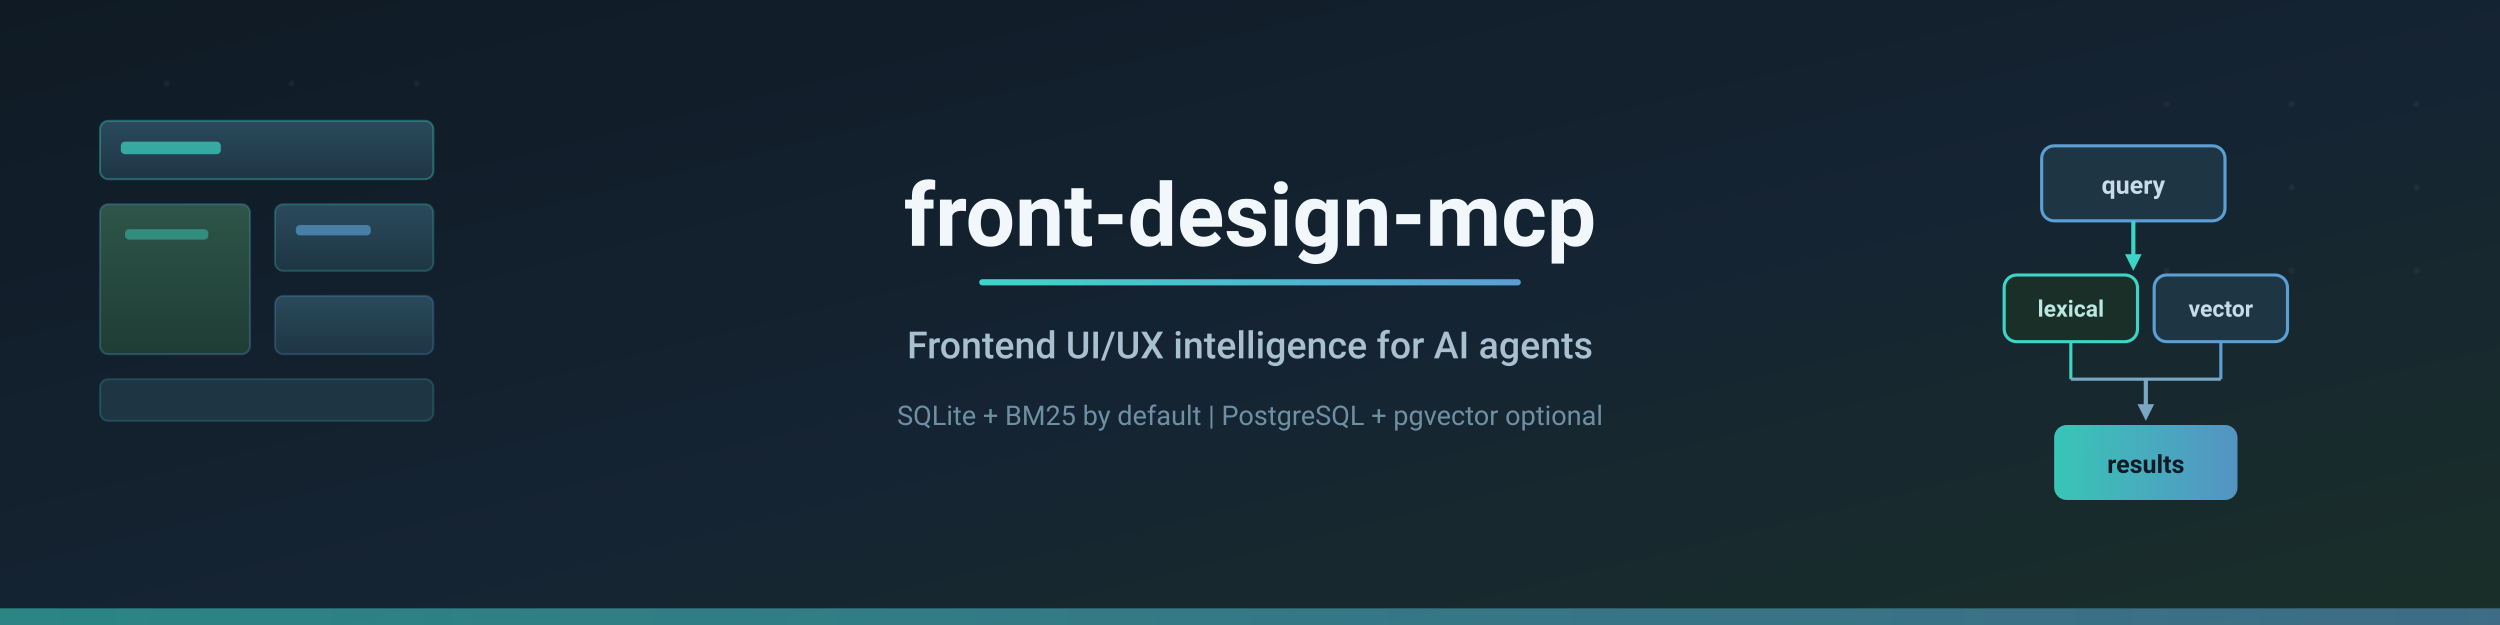
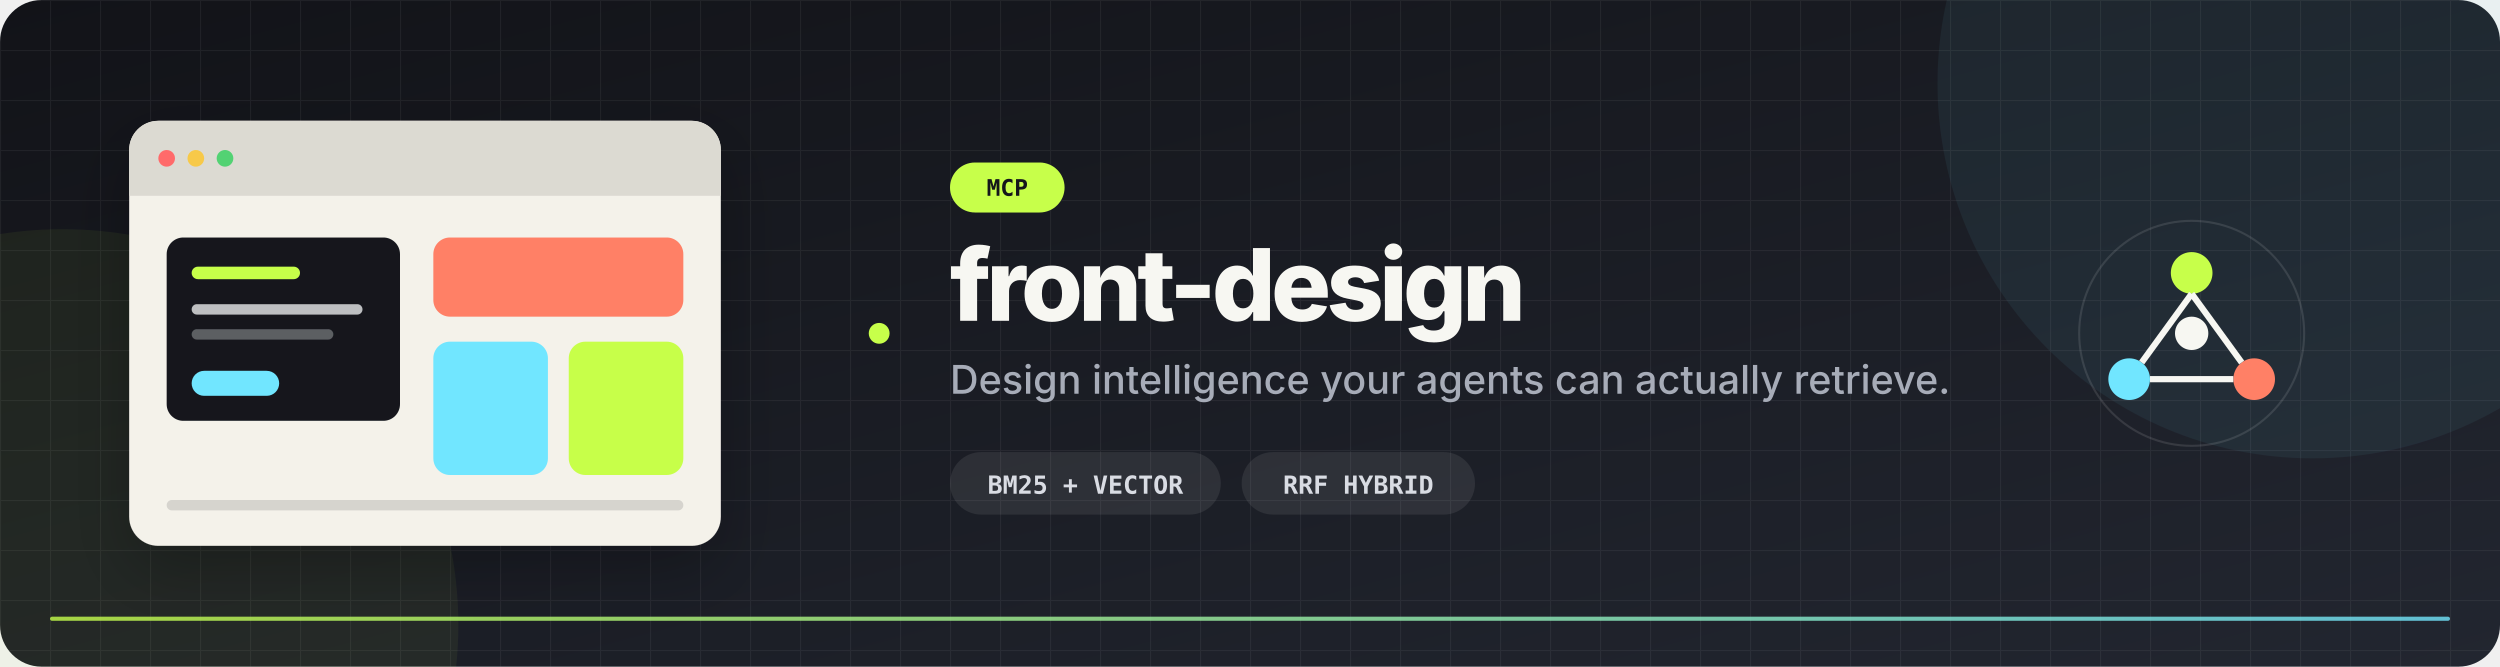
- <svg xmlns="http://www.w3.org/2000/svg" viewBox="0 0 1200 300" width="1200" height="300" preserveAspectRatio="xMidYMid meet" role="img" aria-label="front-design-mcp banner">
+ <svg xmlns="http://www.w3.org/2000/svg" viewBox="0 0 1200 320" width="1200" height="320" role="img" aria-labelledby="title desc">
  <defs>
-     <linearGradient id="bg" x1="0%" y1="0%" x2="100%" y2="100%">
-       <stop offset="0%" stop-color="#0f1a24" />
-       <stop offset="55%" stop-color="#152433" />
-       <stop offset="100%" stop-color="#1a2f28" />
+     <linearGradient id="ink" x1="0" y1="0" x2="1" y2="1">
+       <stop stop-color="#121318" />
+       <stop offset="1" stop-color="#222630" />
    </linearGradient>
-     <linearGradient id="accent" x1="0%" y1="0%" x2="100%" y2="0%">
-       <stop offset="0%" stop-color="#3dd6c6" />
-       <stop offset="100%" stop-color="#5b9fd4" />
+     <linearGradient id="signal" x1="0" y1="0" x2="1" y2="0">
+       <stop stop-color="#C7FF4A" />
+       <stop offset="1" stop-color="#71E6FF" />
    </linearGradient>
-     <linearGradient id="blockA" x1="0%" y1="0%" x2="0%" y2="100%">
-       <stop offset="0%" stop-color="#2a4a5c" />
-       <stop offset="100%" stop-color="#1e3544" />
-     </linearGradient>
-     <linearGradient id="blockB" x1="0%" y1="0%" x2="0%" y2="100%">
-       <stop offset="0%" stop-color="#2d5548" />
-       <stop offset="100%" stop-color="#1f3d35" />
-     </linearGradient>
+     <pattern id="grid" width="24" height="24" patternUnits="userSpaceOnUse">
+       <path d="M24 0H0V24" fill="none" stroke="#FFFFFF" stroke-opacity=".055" />
+     </pattern>
+     <filter id="shadow" x="-30%" y="-30%" width="160%" height="160%">
+       <feDropShadow dx="0" dy="12" stdDeviation="16" flood-color="#000" flood-opacity=".25" />
+     </filter>
  </defs>
-   <rect width="1200" height="300" fill="url(#bg)" />
-   <g fill="#ffffff" opacity="0.04">
-     <circle cx="80" cy="40" r="1.5" />
-     <circle cx="140" cy="40" r="1.5" />
-     <circle cx="200" cy="40" r="1.5" />
-     <circle cx="80" cy="80" r="1.5" />
-     <circle cx="140" cy="80" r="1.5" />
-     <circle cx="200" cy="80" r="1.5" />
-     <circle cx="80" cy="120" r="1.5" />
-     <circle cx="140" cy="120" r="1.5" />
-     <circle cx="200" cy="120" r="1.5" />
-     <circle cx="1040" cy="50" r="1.5" />
-     <circle cx="1100" cy="50" r="1.5" />
-     <circle cx="1160" cy="50" r="1.5" />
-     <circle cx="1040" cy="90" r="1.5" />
-     <circle cx="1100" cy="90" r="1.5" />
-     <circle cx="1160" cy="90" r="1.5" />
-     <circle cx="1040" cy="130" r="1.5" />
-     <circle cx="1100" cy="130" r="1.5" />
-     <circle cx="1160" cy="130" r="1.5" />
+   <rect width="1200" height="320" rx="20" fill="url(#ink)" />
+   <rect width="1200" height="320" rx="20" fill="url(#grid)" />
+   <circle cx="1110" cy="40" r="180" fill="#71E6FF" opacity=".06" />
+   <circle cx="30" cy="300" r="190" fill="#C7FF4A" opacity=".055" />
+   <g transform="translate(62 58)" filter="url(#shadow)">
+     <rect width="284" height="204" rx="14" fill="#F4F2EA" />
+     <path d="M0 14A14 14 0 0 1 14 0h256a14 14 0 0 1 14 14v22H0z" fill="#DCDAD2" />
+     <circle cx="18" cy="18" r="4" fill="#FF6B6B" />
+     <circle cx="32" cy="18" r="4" fill="#F7C948" />
+     <circle cx="46" cy="18" r="4" fill="#52D273" />
+     <rect x="18" y="56" width="112" height="88" rx="8" fill="#17191F" />
+     <rect x="30" y="70" width="52" height="6" rx="3" fill="#C7FF4A" />
+     <rect x="30" y="88" width="82" height="5" rx="2.5" fill="#FFFFFF" opacity=".72" />
+     <rect x="30" y="100" width="68" height="5" rx="2.5" fill="#FFFFFF" opacity=".3" />
+     <rect x="30" y="120" width="42" height="12" rx="6" fill="#71E6FF" />
+     <rect x="146" y="56" width="120" height="38" rx="8" fill="#FF8066" />
+     <rect x="146" y="106" width="55" height="64" rx="8" fill="#71E6FF" />
+     <rect x="211" y="106" width="55" height="64" rx="8" fill="#C7FF4A" />
+     <rect x="18" y="182" width="248" height="5" rx="2.5" fill="#17191F" opacity=".14" />
  </g>
-   <g transform="translate(48, 58)">
-     <rect x="0" y="0" width="160" height="28" rx="4" fill="url(#blockA)" stroke="#3dd6c6" stroke-opacity="0.35" stroke-width="1" />
-     <rect x="0" y="40" width="72" height="72" rx="4" fill="url(#blockB)" stroke="#5b9fd4" stroke-opacity="0.3" stroke-width="1" />
-     <rect x="84" y="40" width="76" height="32" rx="4" fill="url(#blockA)" stroke="#3dd6c6" stroke-opacity="0.25" stroke-width="1" />
-     <rect x="84" y="84" width="76" height="28" rx="4" fill="url(#blockA)" stroke="#5b9fd4" stroke-opacity="0.25" stroke-width="1" />
-     <rect x="0" y="124" width="160" height="20" rx="4" fill="#1e3544" stroke="#3dd6c6" stroke-opacity="0.2" stroke-width="1" />
-     <rect x="10" y="10" width="48" height="6" rx="2" fill="#3dd6c6" opacity="0.7" />
-     <rect x="94" y="50" width="36" height="5" rx="2" fill="#5b9fd4" opacity="0.65" />
-     <rect x="12" y="52" width="40" height="5" rx="2" fill="#3dd6c6" opacity="0.45" />
+   <path d="M366 160H422" stroke="url(#signal)" stroke-width="3" stroke-dasharray="5 7" />
+   <circle cx="422" cy="160" r="5" fill="#C7FF4A" />
+   <g transform="translate(456 78)">
+     <rect width="55" height="24" rx="12" fill="#C7FF4A" />
+     <text x="27.5" y="16" text-anchor="middle" fill="#14161B" font-family="ui-monospace, SFMono-Regular, Menlo, monospace" font-size="11" font-weight="800">MCP</text>
+     <text x="0" y="76" fill="#F7F7F2" font-family="Inter, ui-sans-serif, system-ui, sans-serif" font-size="48" font-weight="800" letter-spacing="-2.2">front-design</text>
+     <text x="0" y="111" fill="#A7ACB8" font-family="Inter, ui-sans-serif, system-ui, sans-serif" font-size="19" font-weight="500">Design intelligence your agents can actually retrieve.</text>
+     <g transform="translate(0 139)" font-family="ui-monospace, SFMono-Regular, Menlo, monospace" font-size="12" font-weight="700">
+       <rect width="130" height="30" rx="15" fill="#FFFFFF" opacity=".08" />
+       <text x="65" y="20" text-anchor="middle" fill="#D9DCE3">BM25 + VECTOR</text>
+       <rect x="140" width="112" height="30" rx="15" fill="#FFFFFF" opacity=".08" />
+       <text x="196" y="20" text-anchor="middle" fill="#D9DCE3">RRF HYBRID</text>
+     </g>
  </g>
-   <text x="600" y="118" text-anchor="middle" fill="#f2f7fb" font-family="system-ui, -apple-system, Segoe UI, Roboto, sans-serif" font-size="42" font-weight="700">front-design-mcp</text>
-   <rect x="470" y="134" width="260" height="3" rx="1.5" fill="url(#accent)" />
-   <text x="600" y="172" text-anchor="middle" fill="#a8c0d0" font-family="system-ui, -apple-system, Segoe UI, Roboto, sans-serif" font-size="18" font-weight="500">Frontend UI/UX intelligence for AI agents</text>
-   <text x="600" y="204" text-anchor="middle" fill="#6f8fa3" font-family="system-ui, -apple-system, Segoe UI, Roboto, sans-serif" font-size="13">SQLite + BM25 by default | PostgreSQL + pgvector optional</text>
-   <g transform="translate(980, 70)">
-     <rect x="0" y="0" width="88" height="36" rx="6" fill="#1e3544" stroke="#5b9fd4" stroke-width="1.5" />
-     <text x="44" y="23" text-anchor="middle" fill="#c8dce8" font-family="system-ui, -apple-system, Segoe UI, Roboto, sans-serif" font-size="12" font-weight="600">query</text>
-     <line x1="44" y1="36" x2="44" y2="54" stroke="#3dd6c6" stroke-width="2" />
-     <polygon points="44,60 40,52 48,52" fill="#3dd6c6" />
-     <rect x="-18" y="62" width="64" height="32" rx="6" fill="#1a2f28" stroke="#3dd6c6" stroke-width="1.5" />
-     <text x="14" y="82" text-anchor="middle" fill="#b8e8df" font-family="system-ui, -apple-system, Segoe UI, Roboto, sans-serif" font-size="11" font-weight="600">lexical</text>
-     <rect x="54" y="62" width="64" height="32" rx="6" fill="#1e3544" stroke="#5b9fd4" stroke-width="1.5" />
-     <text x="86" y="82" text-anchor="middle" fill="#c8dce8" font-family="system-ui, -apple-system, Segoe UI, Roboto, sans-serif" font-size="11" font-weight="600">vector</text>
-     <line x1="14" y1="94" x2="14" y2="112" stroke="#3dd6c6" stroke-width="1.5" />
-     <line x1="86" y1="94" x2="86" y2="112" stroke="#5b9fd4" stroke-width="1.5" />
-     <line x1="14" y1="112" x2="86" y2="112" stroke="#7aa8c4" stroke-width="1.5" />
-     <line x1="50" y1="112" x2="50" y2="126" stroke="#7aa8c4" stroke-width="2" />
-     <polygon points="50,132 46,124 54,124" fill="#7aa8c4" />
-     <rect x="6" y="134" width="88" height="36" rx="6" fill="url(#accent)" opacity="0.9" />
-     <text x="50" y="157" text-anchor="middle" fill="#0f1a24" font-family="system-ui, -apple-system, Segoe UI, Roboto, sans-serif" font-size="12" font-weight="700">results</text>
+   <g transform="translate(1052 160)">
+     <circle r="54" fill="none" stroke="#FFFFFF" stroke-opacity=".11" />
+     <circle cy="-29" r="10" fill="#C7FF4A" />
+     <circle cx="-30" cy="22" r="10" fill="#71E6FF" />
+     <circle cx="30" cy="22" r="10" fill="#FF8066" />
+     <path d="M0-19L-24 14M0-19L24 14M-20 22h40" fill="none" stroke="#F7F7F2" stroke-width="3" />
+     <circle r="8" fill="#F7F7F2" />
  </g>
-   <rect x="0" y="292" width="1200" height="8" fill="url(#accent)" opacity="0.55" />
+   <rect x="24" y="296" width="1152" height="2" rx="1" fill="url(#signal)" opacity=".8" />
</svg>
